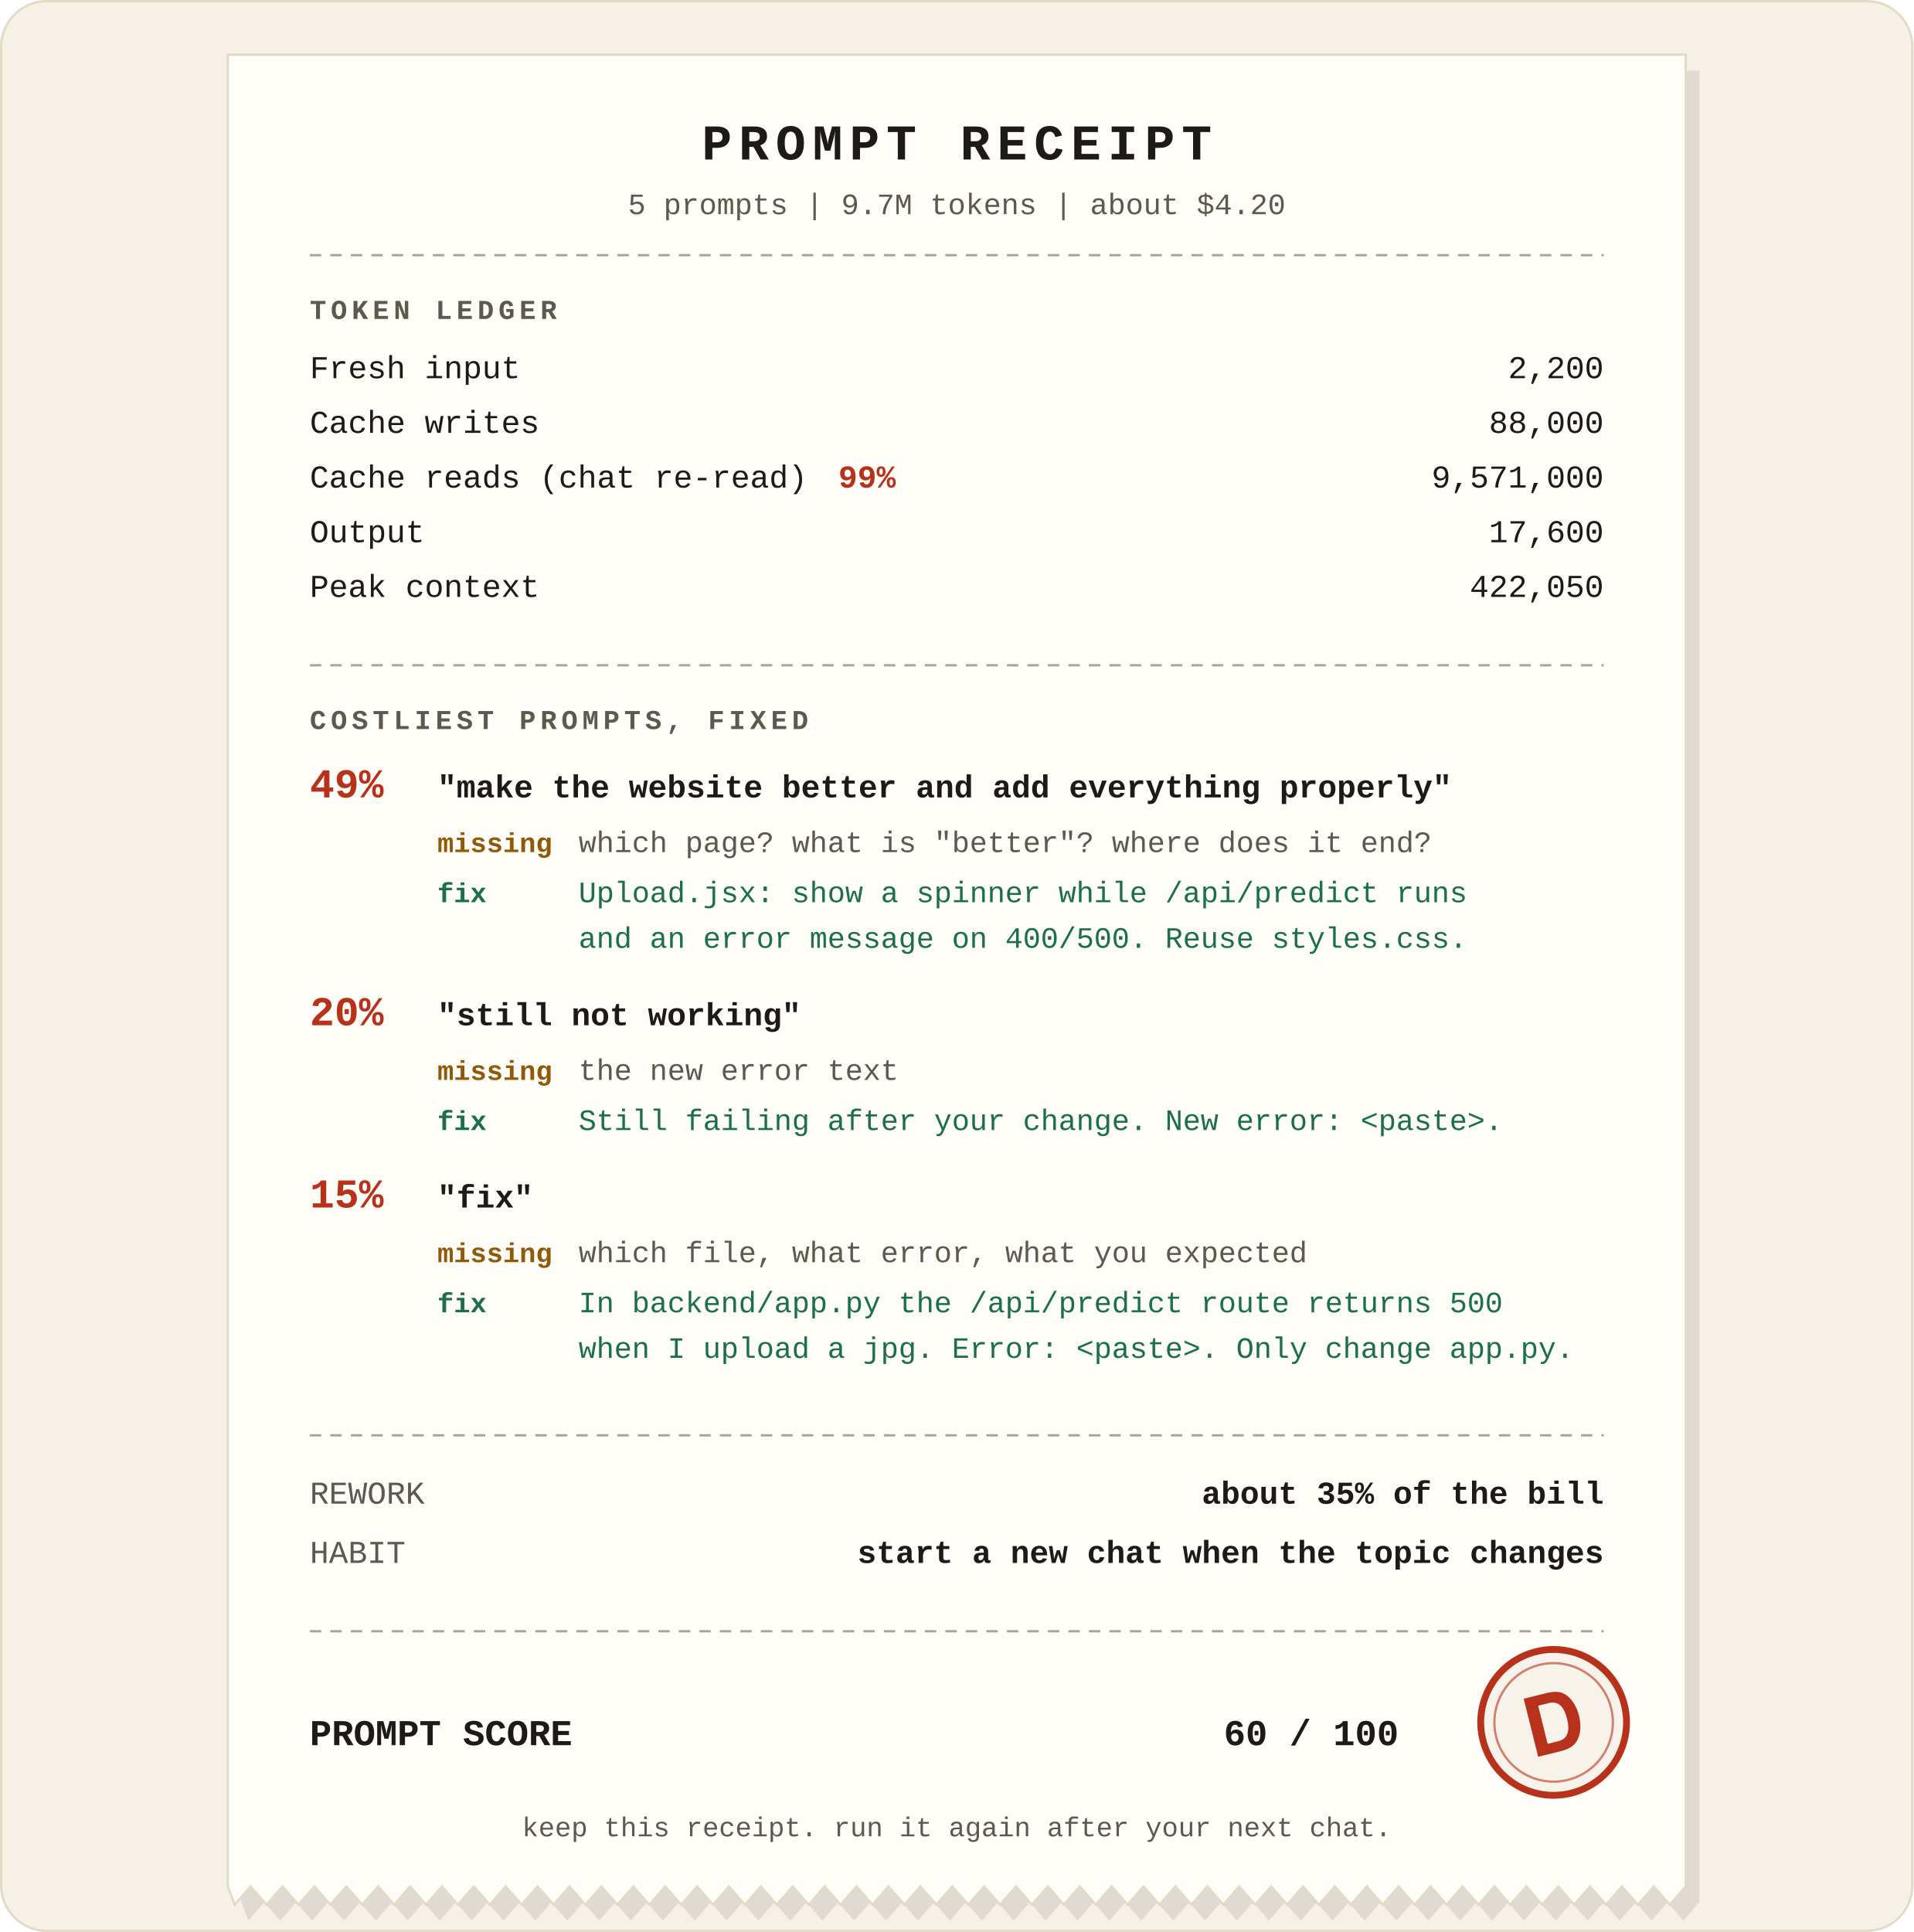
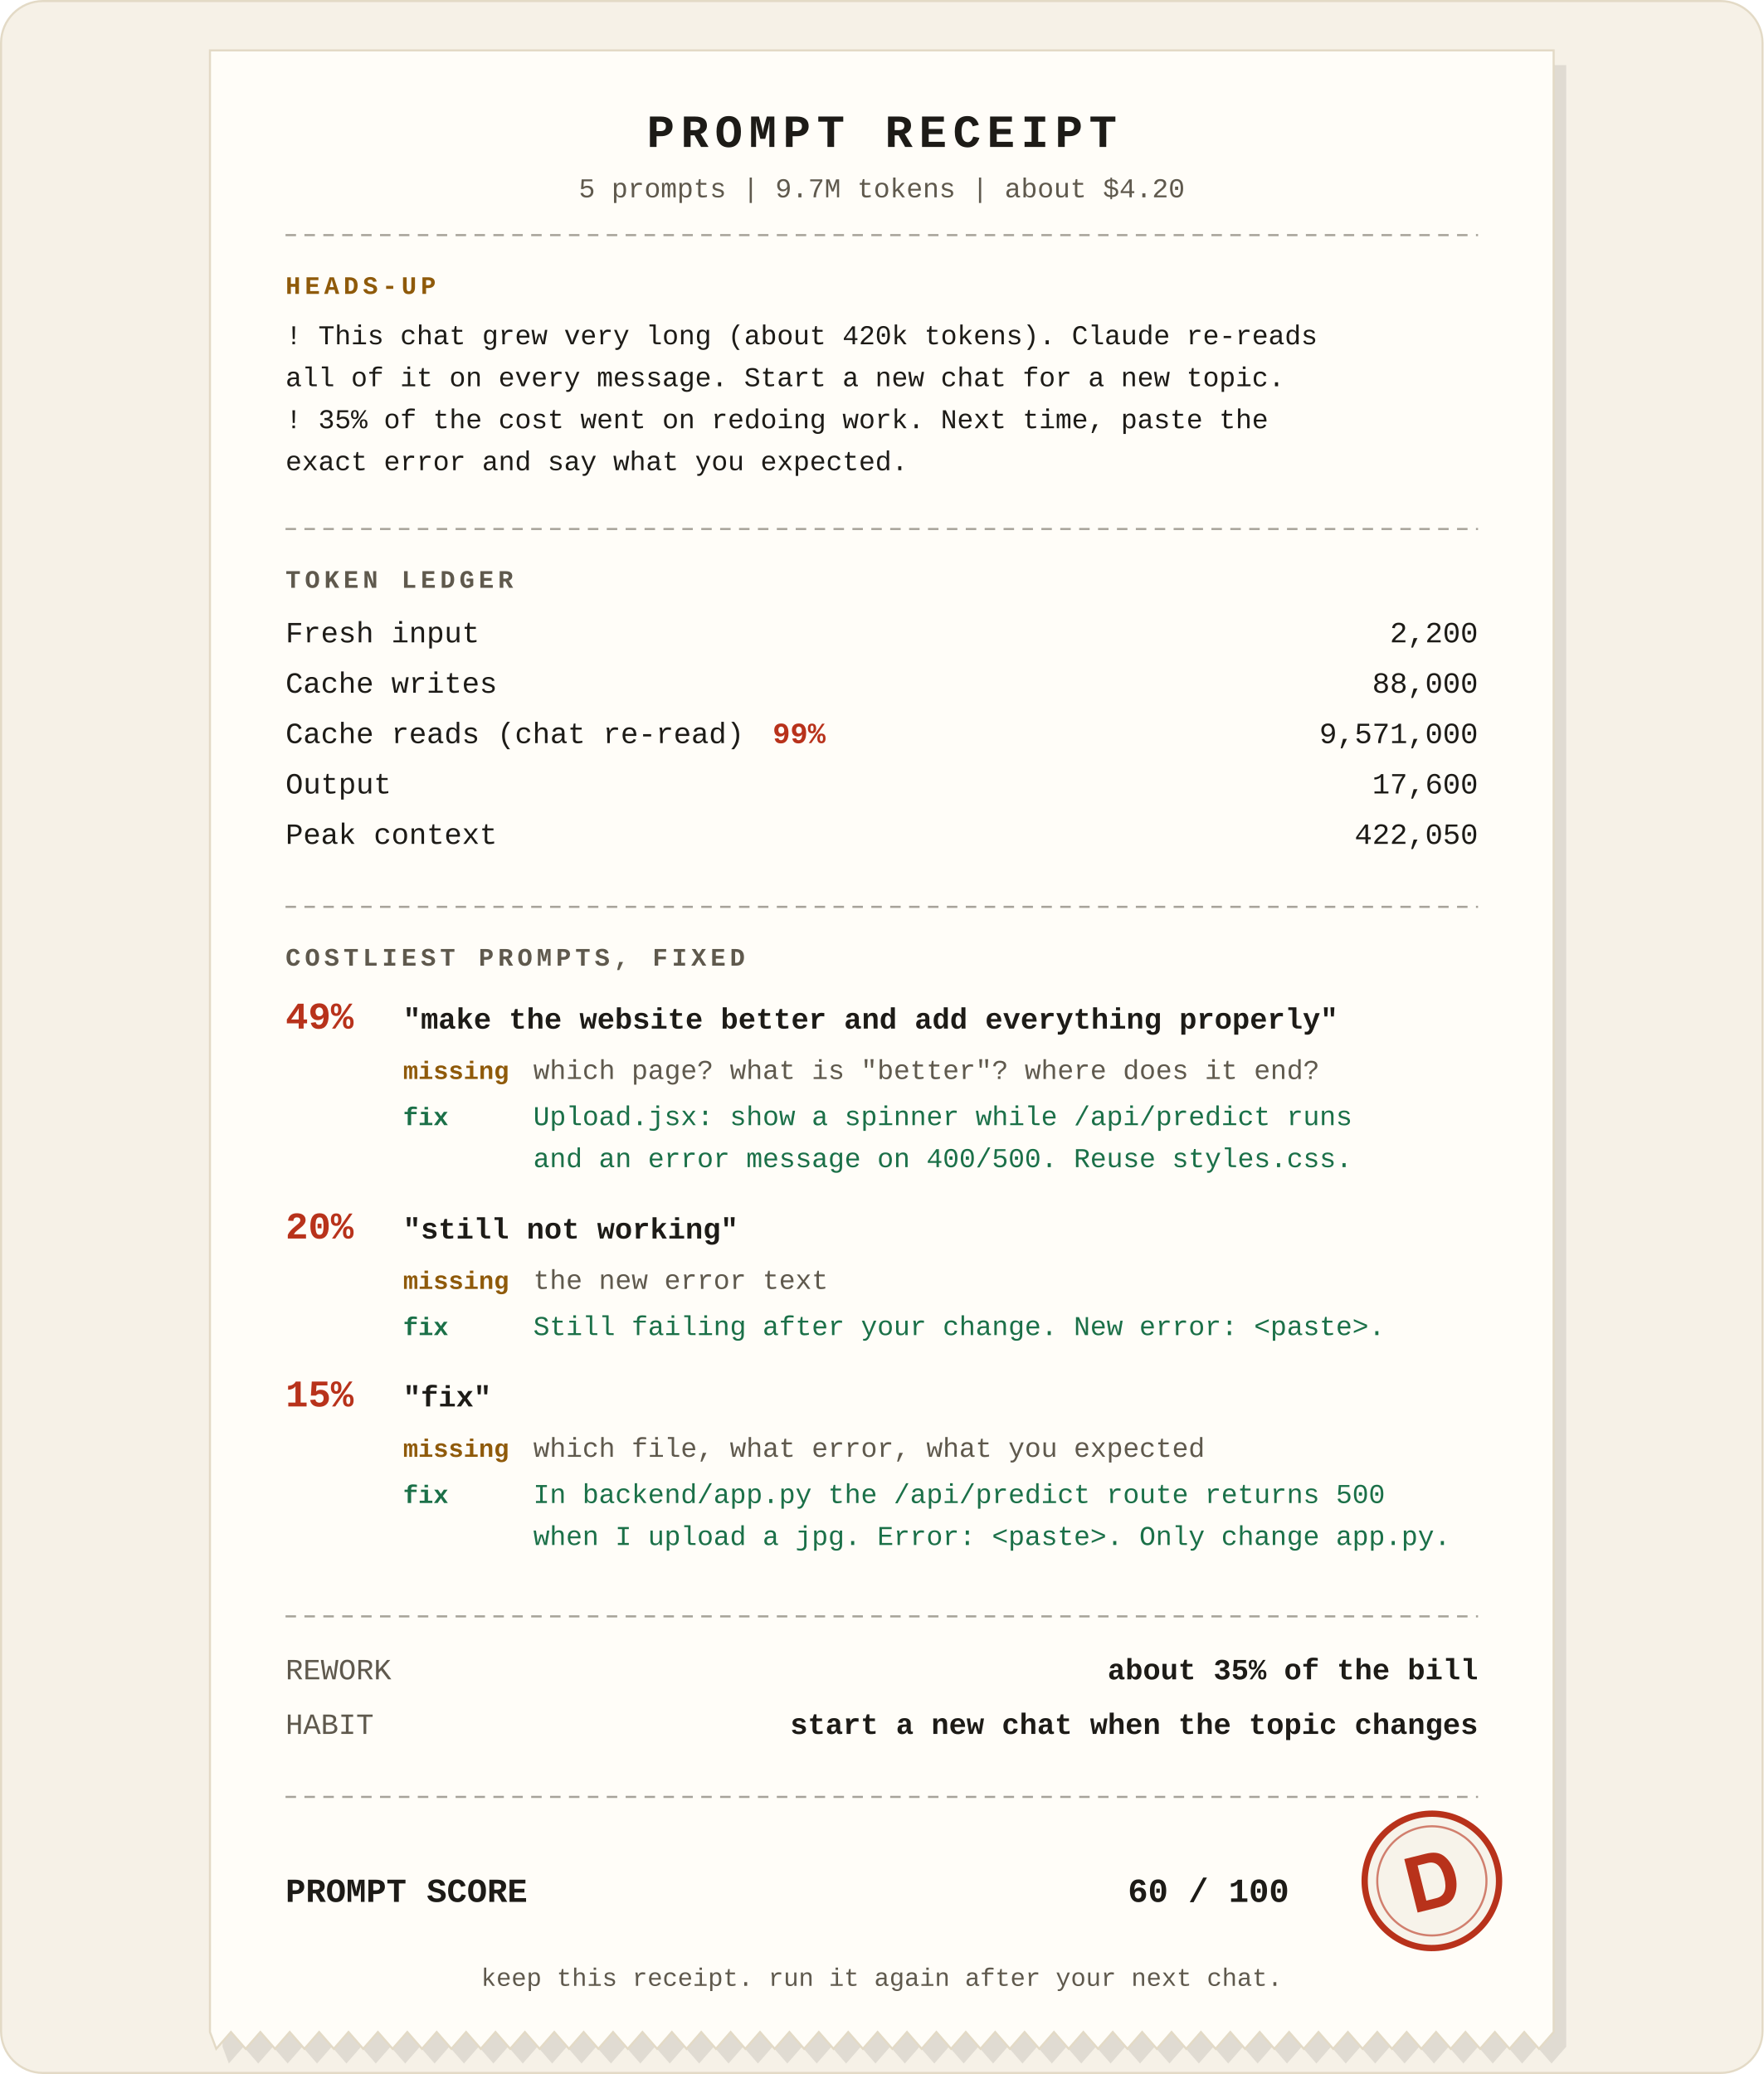
- <svg xmlns="http://www.w3.org/2000/svg" width="840" height="848" viewBox="0 0 840 848" role="img" aria-label="Sample Prompt Receipt for a five-prompt chat: token ledger, three costliest prompts rewritten, score D">
-   <rect x=".5" y=".5" width="839" height="847" rx="20" fill="#F6F1E7" stroke="#E3DAC6" />
+ <svg xmlns="http://www.w3.org/2000/svg" width="840" height="988" viewBox="0 0 840 988" role="img" aria-label="Sample Prompt Receipt for a five-prompt chat: token ledger, three costliest prompts rewritten, score D">
+   <rect x=".5" y=".5" width="839" height="987" rx="20" fill="#F6F1E7" stroke="#E3DAC6" />
  <g transform="translate(100 24)">
-     <path d="M0 0 H640 V804 L633.0 812.0 L626.0 804.0 L619.0 812.0 L612.0 804.0 L605.0 812.0 L598.0 804.0 L591.0 812.0 L584.0 804.0 L577.0 812.0 L570.0 804.0 L563.0 812.0 L556.0 804.0 L549.0 812.0 L542.0 804.0 L535.0 812.0 L528.0 804.0 L521.0 812.0 L514.0 804.0 L507.0 812.0 L500.0 804.0 L493.0 812.0 L486.0 804.0 L479.0 812.0 L472.0 804.0 L465.0 812.0 L458.0 804.0 L451.0 812.0 L444.0 804.0 L437.0 812.0 L430.0 804.0 L423.0 812.0 L416.0 804.0 L409.0 812.0 L402.0 804.0 L395.0 812.0 L388.0 804.0 L381.0 812.0 L374.0 804.0 L367.0 812.0 L360.0 804.0 L353.0 812.0 L346.0 804.0 L339.0 812.0 L332.0 804.0 L325.0 812.0 L318.0 804.0 L311.0 812.0 L304.0 804.0 L297.0 812.0 L290.0 804.0 L283.0 812.0 L276.0 804.0 L269.0 812.0 L262.0 804.0 L255.0 812.0 L248.0 804.0 L241.0 812.0 L234.0 804.0 L227.0 812.0 L220.0 804.0 L213.0 812.0 L206.0 804.0 L199.0 812.0 L192.0 804.0 L185.0 812.0 L178.0 804.0 L171.0 812.0 L164.0 804.0 L157.0 812.0 L150.0 804.0 L143.0 812.0 L136.0 804.0 L129.0 812.0 L122.0 804.0 L115.0 812.0 L108.0 804.0 L101.0 812.0 L94.0 804.0 L87.0 812.0 L80.0 804.0 L73.0 812.0 L66.0 804.0 L59.0 812.0 L52.0 804.0 L45.0 812.0 L38.0 804.0 L31.0 812.0 L24.0 804.0 L17.0 812.0 L10.0 804.0 L3.0 812.0 L0.0 804.0 Z" transform="translate(6 7)" fill="#1D1B17" fill-opacity=".10" />
-     <path d="M0 0 H640 V804 L633.0 812.0 L626.0 804.0 L619.0 812.0 L612.0 804.0 L605.0 812.0 L598.0 804.0 L591.0 812.0 L584.0 804.0 L577.0 812.0 L570.0 804.0 L563.0 812.0 L556.0 804.0 L549.0 812.0 L542.0 804.0 L535.0 812.0 L528.0 804.0 L521.0 812.0 L514.0 804.0 L507.0 812.0 L500.0 804.0 L493.0 812.0 L486.0 804.0 L479.0 812.0 L472.0 804.0 L465.0 812.0 L458.0 804.0 L451.0 812.0 L444.0 804.0 L437.0 812.0 L430.0 804.0 L423.0 812.0 L416.0 804.0 L409.0 812.0 L402.0 804.0 L395.0 812.0 L388.0 804.0 L381.0 812.0 L374.0 804.0 L367.0 812.0 L360.0 804.0 L353.0 812.0 L346.0 804.0 L339.0 812.0 L332.0 804.0 L325.0 812.0 L318.0 804.0 L311.0 812.0 L304.0 804.0 L297.0 812.0 L290.0 804.0 L283.0 812.0 L276.0 804.0 L269.0 812.0 L262.0 804.0 L255.0 812.0 L248.0 804.0 L241.0 812.0 L234.0 804.0 L227.0 812.0 L220.0 804.0 L213.0 812.0 L206.0 804.0 L199.0 812.0 L192.0 804.0 L185.0 812.0 L178.0 804.0 L171.0 812.0 L164.0 804.0 L157.0 812.0 L150.0 804.0 L143.0 812.0 L136.0 804.0 L129.0 812.0 L122.0 804.0 L115.0 812.0 L108.0 804.0 L101.0 812.0 L94.0 804.0 L87.0 812.0 L80.0 804.0 L73.0 812.0 L66.0 804.0 L59.0 812.0 L52.0 804.0 L45.0 812.0 L38.0 804.0 L31.0 812.0 L24.0 804.0 L17.0 812.0 L10.0 804.0 L3.0 812.0 L0.0 804.0 Z" fill="#FFFDF8" stroke="#E3DAC6" />
+     <path d="M0 0 H640 V944 L633.0 952.0 L626.0 944.0 L619.0 952.0 L612.0 944.0 L605.0 952.0 L598.0 944.0 L591.0 952.0 L584.0 944.0 L577.0 952.0 L570.0 944.0 L563.0 952.0 L556.0 944.0 L549.0 952.0 L542.0 944.0 L535.0 952.0 L528.0 944.0 L521.0 952.0 L514.0 944.0 L507.0 952.0 L500.0 944.0 L493.0 952.0 L486.0 944.0 L479.0 952.0 L472.0 944.0 L465.0 952.0 L458.0 944.0 L451.0 952.0 L444.0 944.0 L437.0 952.0 L430.0 944.0 L423.0 952.0 L416.0 944.0 L409.0 952.0 L402.0 944.0 L395.0 952.0 L388.0 944.0 L381.0 952.0 L374.0 944.0 L367.0 952.0 L360.0 944.0 L353.0 952.0 L346.0 944.0 L339.0 952.0 L332.0 944.0 L325.0 952.0 L318.0 944.0 L311.0 952.0 L304.0 944.0 L297.0 952.0 L290.0 944.0 L283.0 952.0 L276.0 944.0 L269.0 952.0 L262.0 944.0 L255.0 952.0 L248.0 944.0 L241.0 952.0 L234.0 944.0 L227.0 952.0 L220.0 944.0 L213.0 952.0 L206.0 944.0 L199.0 952.0 L192.0 944.0 L185.0 952.0 L178.0 944.0 L171.0 952.0 L164.0 944.0 L157.0 952.0 L150.0 944.0 L143.0 952.0 L136.0 944.0 L129.0 952.0 L122.0 944.0 L115.0 952.0 L108.0 944.0 L101.0 952.0 L94.0 944.0 L87.0 952.0 L80.0 944.0 L73.0 952.0 L66.0 944.0 L59.0 952.0 L52.0 944.0 L45.0 952.0 L38.0 944.0 L31.0 952.0 L24.0 944.0 L17.0 952.0 L10.0 944.0 L3.0 952.0 L0.0 944.0 Z" transform="translate(6 7)" fill="#1D1B17" fill-opacity=".10" />
+     <path d="M0 0 H640 V944 L633.0 952.0 L626.0 944.0 L619.0 952.0 L612.0 944.0 L605.0 952.0 L598.0 944.0 L591.0 952.0 L584.0 944.0 L577.0 952.0 L570.0 944.0 L563.0 952.0 L556.0 944.0 L549.0 952.0 L542.0 944.0 L535.0 952.0 L528.0 944.0 L521.0 952.0 L514.0 944.0 L507.0 952.0 L500.0 944.0 L493.0 952.0 L486.0 944.0 L479.0 952.0 L472.0 944.0 L465.0 952.0 L458.0 944.0 L451.0 952.0 L444.0 944.0 L437.0 952.0 L430.0 944.0 L423.0 952.0 L416.0 944.0 L409.0 952.0 L402.0 944.0 L395.0 952.0 L388.0 944.0 L381.0 952.0 L374.0 944.0 L367.0 952.0 L360.0 944.0 L353.0 952.0 L346.0 944.0 L339.0 952.0 L332.0 944.0 L325.0 952.0 L318.0 944.0 L311.0 952.0 L304.0 944.0 L297.0 952.0 L290.0 944.0 L283.0 952.0 L276.0 944.0 L269.0 952.0 L262.0 944.0 L255.0 952.0 L248.0 944.0 L241.0 952.0 L234.0 944.0 L227.0 952.0 L220.0 944.0 L213.0 952.0 L206.0 944.0 L199.0 952.0 L192.0 944.0 L185.0 952.0 L178.0 944.0 L171.0 952.0 L164.0 944.0 L157.0 952.0 L150.0 944.0 L143.0 952.0 L136.0 944.0 L129.0 952.0 L122.0 944.0 L115.0 952.0 L108.0 944.0 L101.0 952.0 L94.0 944.0 L87.0 952.0 L80.0 944.0 L73.0 952.0 L66.0 944.0 L59.0 952.0 L52.0 944.0 L45.0 952.0 L38.0 944.0 L31.0 952.0 L24.0 944.0 L17.0 952.0 L10.0 944.0 L3.0 952.0 L0.0 944.0 Z" fill="#FFFDF8" stroke="#E3DAC6" />
    <text x="320.0" y="46" font-family="ui-monospace, SFMono-Regular, Menlo, Consolas, 'Liberation Mono', monospace" font-size="22" font-weight="700" fill="#1D1B17" text-anchor="middle" letter-spacing="3">PROMPT RECEIPT</text>
    <text x="320.0" y="70" font-family="ui-monospace, SFMono-Regular, Menlo, Consolas, 'Liberation Mono', monospace" font-size="13" font-weight="400" fill="#5F594D" text-anchor="middle">5 prompts  |  9.7M tokens  |  about $4.20</text>
    <line x1="36" y1="88" x2="604" y2="88" stroke="#5F594D" stroke-opacity=".55" stroke-dasharray="5 4" />
-     <text x="36" y="116" font-family="ui-monospace, SFMono-Regular, Menlo, Consolas, 'Liberation Mono', monospace" font-size="12" font-weight="700" fill="#5F594D" text-anchor="start" letter-spacing="2">TOKEN LEDGER</text>
-     <text x="36" y="142" font-family="ui-monospace, SFMono-Regular, Menlo, Consolas, 'Liberation Mono', monospace" font-size="14" font-weight="400" fill="#1D1B17" text-anchor="start">Fresh input</text>
-     <text x="604" y="142" font-family="ui-monospace, SFMono-Regular, Menlo, Consolas, 'Liberation Mono', monospace" font-size="14" font-weight="400" fill="#1D1B17" text-anchor="end">2,200</text>
-     <text x="36" y="166" font-family="ui-monospace, SFMono-Regular, Menlo, Consolas, 'Liberation Mono', monospace" font-size="14" font-weight="400" fill="#1D1B17" text-anchor="start">Cache writes</text>
-     <text x="604" y="166" font-family="ui-monospace, SFMono-Regular, Menlo, Consolas, 'Liberation Mono', monospace" font-size="14" font-weight="400" fill="#1D1B17" text-anchor="end">88,000</text>
-     <text x="36" y="190" font-family="ui-monospace, SFMono-Regular, Menlo, Consolas, 'Liberation Mono', monospace" font-size="14" font-weight="400" fill="#1D1B17" text-anchor="start">Cache reads (chat re-read)</text>
-     <text x="604" y="190" font-family="ui-monospace, SFMono-Regular, Menlo, Consolas, 'Liberation Mono', monospace" font-size="14" font-weight="400" fill="#1D1B17" text-anchor="end">9,571,000</text>
-     <text x="268" y="190" font-family="ui-monospace, SFMono-Regular, Menlo, Consolas, 'Liberation Mono', monospace" font-size="14" font-weight="700" fill="#B8321B" text-anchor="start">99%</text>
-     <text x="36" y="214" font-family="ui-monospace, SFMono-Regular, Menlo, Consolas, 'Liberation Mono', monospace" font-size="14" font-weight="400" fill="#1D1B17" text-anchor="start">Output</text>
-     <text x="604" y="214" font-family="ui-monospace, SFMono-Regular, Menlo, Consolas, 'Liberation Mono', monospace" font-size="14" font-weight="400" fill="#1D1B17" text-anchor="end">17,600</text>
-     <text x="36" y="238" font-family="ui-monospace, SFMono-Regular, Menlo, Consolas, 'Liberation Mono', monospace" font-size="14" font-weight="400" fill="#1D1B17" text-anchor="start">Peak context</text>
-     <text x="604" y="238" font-family="ui-monospace, SFMono-Regular, Menlo, Consolas, 'Liberation Mono', monospace" font-size="14" font-weight="400" fill="#1D1B17" text-anchor="end">422,050</text>
-     <line x1="36" y1="268" x2="604" y2="268" stroke="#5F594D" stroke-opacity=".55" stroke-dasharray="5 4" />
-     <text x="36" y="296" font-family="ui-monospace, SFMono-Regular, Menlo, Consolas, 'Liberation Mono', monospace" font-size="12" font-weight="700" fill="#5F594D" text-anchor="start" letter-spacing="2">COSTLIEST PROMPTS, FIXED</text>
-     <text x="36" y="326" font-family="ui-monospace, SFMono-Regular, Menlo, Consolas, 'Liberation Mono', monospace" font-size="18" font-weight="800" fill="#B8321B" text-anchor="start">49%</text>
-     <text x="92" y="326" font-family="ui-monospace, SFMono-Regular, Menlo, Consolas, 'Liberation Mono', monospace" font-size="14" font-weight="700" fill="#1D1B17" text-anchor="start">"make the website better and add everything properly"</text>
-     <text x="92" y="350" font-family="ui-monospace, SFMono-Regular, Menlo, Consolas, 'Liberation Mono', monospace" font-size="12" font-weight="700" fill="#8F5A0A" text-anchor="start">missing</text>
-     <text x="154" y="350" font-family="ui-monospace, SFMono-Regular, Menlo, Consolas, 'Liberation Mono', monospace" font-size="13" font-weight="400" fill="#5F594D" text-anchor="start">which page? what is "better"? where does it end?</text>
-     <text x="92" y="372" font-family="ui-monospace, SFMono-Regular, Menlo, Consolas, 'Liberation Mono', monospace" font-size="12" font-weight="700" fill="#1B7048" text-anchor="start">fix</text>
-     <text x="154" y="372" font-family="ui-monospace, SFMono-Regular, Menlo, Consolas, 'Liberation Mono', monospace" font-size="13" font-weight="400" fill="#1B7048" text-anchor="start">Upload.jsx: show a spinner while /api/predict runs</text>
-     <text x="92" y="392" font-family="ui-monospace, SFMono-Regular, Menlo, Consolas, 'Liberation Mono', monospace" font-size="12" font-weight="700" fill="#1B7048" text-anchor="start" />
-     <text x="154" y="392" font-family="ui-monospace, SFMono-Regular, Menlo, Consolas, 'Liberation Mono', monospace" font-size="13" font-weight="400" fill="#1B7048" text-anchor="start">and an error message on 400/500. Reuse styles.css.</text>
-     <text x="36" y="426" font-family="ui-monospace, SFMono-Regular, Menlo, Consolas, 'Liberation Mono', monospace" font-size="18" font-weight="800" fill="#B8321B" text-anchor="start">20%</text>
-     <text x="92" y="426" font-family="ui-monospace, SFMono-Regular, Menlo, Consolas, 'Liberation Mono', monospace" font-size="14" font-weight="700" fill="#1D1B17" text-anchor="start">"still not working"</text>
-     <text x="92" y="450" font-family="ui-monospace, SFMono-Regular, Menlo, Consolas, 'Liberation Mono', monospace" font-size="12" font-weight="700" fill="#8F5A0A" text-anchor="start">missing</text>
-     <text x="154" y="450" font-family="ui-monospace, SFMono-Regular, Menlo, Consolas, 'Liberation Mono', monospace" font-size="13" font-weight="400" fill="#5F594D" text-anchor="start">the new error text</text>
-     <text x="92" y="472" font-family="ui-monospace, SFMono-Regular, Menlo, Consolas, 'Liberation Mono', monospace" font-size="12" font-weight="700" fill="#1B7048" text-anchor="start">fix</text>
-     <text x="154" y="472" font-family="ui-monospace, SFMono-Regular, Menlo, Consolas, 'Liberation Mono', monospace" font-size="13" font-weight="400" fill="#1B7048" text-anchor="start">Still failing after your change. New error: &lt;paste&gt;.</text>
-     <text x="36" y="506" font-family="ui-monospace, SFMono-Regular, Menlo, Consolas, 'Liberation Mono', monospace" font-size="18" font-weight="800" fill="#B8321B" text-anchor="start">15%</text>
-     <text x="92" y="506" font-family="ui-monospace, SFMono-Regular, Menlo, Consolas, 'Liberation Mono', monospace" font-size="14" font-weight="700" fill="#1D1B17" text-anchor="start">"fix"</text>
-     <text x="92" y="530" font-family="ui-monospace, SFMono-Regular, Menlo, Consolas, 'Liberation Mono', monospace" font-size="12" font-weight="700" fill="#8F5A0A" text-anchor="start">missing</text>
-     <text x="154" y="530" font-family="ui-monospace, SFMono-Regular, Menlo, Consolas, 'Liberation Mono', monospace" font-size="13" font-weight="400" fill="#5F594D" text-anchor="start">which file, what error, what you expected</text>
-     <text x="92" y="552" font-family="ui-monospace, SFMono-Regular, Menlo, Consolas, 'Liberation Mono', monospace" font-size="12" font-weight="700" fill="#1B7048" text-anchor="start">fix</text>
-     <text x="154" y="552" font-family="ui-monospace, SFMono-Regular, Menlo, Consolas, 'Liberation Mono', monospace" font-size="13" font-weight="400" fill="#1B7048" text-anchor="start">In backend/app.py the /api/predict route returns 500</text>
-     <text x="92" y="572" font-family="ui-monospace, SFMono-Regular, Menlo, Consolas, 'Liberation Mono', monospace" font-size="12" font-weight="700" fill="#1B7048" text-anchor="start" />
-     <text x="154" y="572" font-family="ui-monospace, SFMono-Regular, Menlo, Consolas, 'Liberation Mono', monospace" font-size="13" font-weight="400" fill="#1B7048" text-anchor="start">when I upload a jpg. Error: &lt;paste&gt;. Only change app.py.</text>
-     <line x1="36" y1="606" x2="604" y2="606" stroke="#5F594D" stroke-opacity=".55" stroke-dasharray="5 4" />
-     <text x="36" y="636" font-family="ui-monospace, SFMono-Regular, Menlo, Consolas, 'Liberation Mono', monospace" font-size="14" font-weight="400" fill="#5F594D" text-anchor="start">REWORK</text>
-     <text x="604" y="636" font-family="ui-monospace, SFMono-Regular, Menlo, Consolas, 'Liberation Mono', monospace" font-size="14" font-weight="700" fill="#1D1B17" text-anchor="end">about 35% of the bill</text>
-     <text x="36" y="662" font-family="ui-monospace, SFMono-Regular, Menlo, Consolas, 'Liberation Mono', monospace" font-size="14" font-weight="400" fill="#5F594D" text-anchor="start">HABIT</text>
-     <text x="604" y="662" font-family="ui-monospace, SFMono-Regular, Menlo, Consolas, 'Liberation Mono', monospace" font-size="14" font-weight="700" fill="#1D1B17" text-anchor="end">start a new chat when the topic changes</text>
-     <line x1="36" y1="692" x2="604" y2="692" stroke="#5F594D" stroke-opacity=".55" stroke-dasharray="5 4" />
-     <text x="36" y="742" font-family="ui-monospace, SFMono-Regular, Menlo, Consolas, 'Liberation Mono', monospace" font-size="16" font-weight="700" fill="#1D1B17" text-anchor="start">PROMPT SCORE</text>
-     <text x="514" y="742" font-family="ui-monospace, SFMono-Regular, Menlo, Consolas, 'Liberation Mono', monospace" font-size="16" font-weight="700" fill="#1D1B17" text-anchor="end">60 / 100</text>
-     <text x="320.0" y="782" font-family="ui-monospace, SFMono-Regular, Menlo, Consolas, 'Liberation Mono', monospace" font-size="12" font-weight="400" fill="#5F594D" text-anchor="middle">keep this receipt. run it again after your next chat.</text>
-     <g transform="rotate(-14 582 732)">
-       <circle cx="582" cy="732" r="32" fill="#F6F1E7" fill-opacity=".85" stroke="#B8321B" stroke-width="3" />
-       <circle cx="582" cy="732" r="26" fill="none" stroke="#B8321B" stroke-width="1" stroke-opacity=".6" />
-       <text x="582" y="745" font-family="ui-sans-serif, -apple-system, 'Segoe UI', Helvetica, Arial, sans-serif" font-size="36" font-weight="800" fill="#B8321B" text-anchor="middle">D</text>
+     <text x="36" y="116" font-family="ui-monospace, SFMono-Regular, Menlo, Consolas, 'Liberation Mono', monospace" font-size="12" font-weight="700" fill="#8F5A0A" text-anchor="start" letter-spacing="2">HEADS-UP</text>
+     <text x="36" y="140" font-family="ui-monospace, SFMono-Regular, Menlo, Consolas, 'Liberation Mono', monospace" font-size="13" font-weight="400" fill="#1D1B17" text-anchor="start">! This chat grew very long (about 420k tokens). Claude re-reads</text>
+     <text x="36" y="160" font-family="ui-monospace, SFMono-Regular, Menlo, Consolas, 'Liberation Mono', monospace" font-size="13" font-weight="400" fill="#1D1B17" text-anchor="start">  all of it on every message. Start a new chat for a new topic.</text>
+     <text x="36" y="180" font-family="ui-monospace, SFMono-Regular, Menlo, Consolas, 'Liberation Mono', monospace" font-size="13" font-weight="400" fill="#1D1B17" text-anchor="start">! 35% of the cost went on redoing work. Next time, paste the</text>
+     <text x="36" y="200" font-family="ui-monospace, SFMono-Regular, Menlo, Consolas, 'Liberation Mono', monospace" font-size="13" font-weight="400" fill="#1D1B17" text-anchor="start">  exact error and say what you expected.</text>
+     <line x1="36" y1="228" x2="604" y2="228" stroke="#5F594D" stroke-opacity=".55" stroke-dasharray="5 4" />
+     <text x="36" y="256" font-family="ui-monospace, SFMono-Regular, Menlo, Consolas, 'Liberation Mono', monospace" font-size="12" font-weight="700" fill="#5F594D" text-anchor="start" letter-spacing="2">TOKEN LEDGER</text>
+     <text x="36" y="282" font-family="ui-monospace, SFMono-Regular, Menlo, Consolas, 'Liberation Mono', monospace" font-size="14" font-weight="400" fill="#1D1B17" text-anchor="start">Fresh input</text>
+     <text x="604" y="282" font-family="ui-monospace, SFMono-Regular, Menlo, Consolas, 'Liberation Mono', monospace" font-size="14" font-weight="400" fill="#1D1B17" text-anchor="end">2,200</text>
+     <text x="36" y="306" font-family="ui-monospace, SFMono-Regular, Menlo, Consolas, 'Liberation Mono', monospace" font-size="14" font-weight="400" fill="#1D1B17" text-anchor="start">Cache writes</text>
+     <text x="604" y="306" font-family="ui-monospace, SFMono-Regular, Menlo, Consolas, 'Liberation Mono', monospace" font-size="14" font-weight="400" fill="#1D1B17" text-anchor="end">88,000</text>
+     <text x="36" y="330" font-family="ui-monospace, SFMono-Regular, Menlo, Consolas, 'Liberation Mono', monospace" font-size="14" font-weight="400" fill="#1D1B17" text-anchor="start">Cache reads (chat re-read)</text>
+     <text x="604" y="330" font-family="ui-monospace, SFMono-Regular, Menlo, Consolas, 'Liberation Mono', monospace" font-size="14" font-weight="400" fill="#1D1B17" text-anchor="end">9,571,000</text>
+     <text x="268" y="330" font-family="ui-monospace, SFMono-Regular, Menlo, Consolas, 'Liberation Mono', monospace" font-size="14" font-weight="700" fill="#B8321B" text-anchor="start">99%</text>
+     <text x="36" y="354" font-family="ui-monospace, SFMono-Regular, Menlo, Consolas, 'Liberation Mono', monospace" font-size="14" font-weight="400" fill="#1D1B17" text-anchor="start">Output</text>
+     <text x="604" y="354" font-family="ui-monospace, SFMono-Regular, Menlo, Consolas, 'Liberation Mono', monospace" font-size="14" font-weight="400" fill="#1D1B17" text-anchor="end">17,600</text>
+     <text x="36" y="378" font-family="ui-monospace, SFMono-Regular, Menlo, Consolas, 'Liberation Mono', monospace" font-size="14" font-weight="400" fill="#1D1B17" text-anchor="start">Peak context</text>
+     <text x="604" y="378" font-family="ui-monospace, SFMono-Regular, Menlo, Consolas, 'Liberation Mono', monospace" font-size="14" font-weight="400" fill="#1D1B17" text-anchor="end">422,050</text>
+     <line x1="36" y1="408" x2="604" y2="408" stroke="#5F594D" stroke-opacity=".55" stroke-dasharray="5 4" />
+     <text x="36" y="436" font-family="ui-monospace, SFMono-Regular, Menlo, Consolas, 'Liberation Mono', monospace" font-size="12" font-weight="700" fill="#5F594D" text-anchor="start" letter-spacing="2">COSTLIEST PROMPTS, FIXED</text>
+     <text x="36" y="466" font-family="ui-monospace, SFMono-Regular, Menlo, Consolas, 'Liberation Mono', monospace" font-size="18" font-weight="800" fill="#B8321B" text-anchor="start">49%</text>
+     <text x="92" y="466" font-family="ui-monospace, SFMono-Regular, Menlo, Consolas, 'Liberation Mono', monospace" font-size="14" font-weight="700" fill="#1D1B17" text-anchor="start">"make the website better and add everything properly"</text>
+     <text x="92" y="490" font-family="ui-monospace, SFMono-Regular, Menlo, Consolas, 'Liberation Mono', monospace" font-size="12" font-weight="700" fill="#8F5A0A" text-anchor="start">missing</text>
+     <text x="154" y="490" font-family="ui-monospace, SFMono-Regular, Menlo, Consolas, 'Liberation Mono', monospace" font-size="13" font-weight="400" fill="#5F594D" text-anchor="start">which page? what is "better"? where does it end?</text>
+     <text x="92" y="512" font-family="ui-monospace, SFMono-Regular, Menlo, Consolas, 'Liberation Mono', monospace" font-size="12" font-weight="700" fill="#1B7048" text-anchor="start">fix</text>
+     <text x="154" y="512" font-family="ui-monospace, SFMono-Regular, Menlo, Consolas, 'Liberation Mono', monospace" font-size="13" font-weight="400" fill="#1B7048" text-anchor="start">Upload.jsx: show a spinner while /api/predict runs</text>
+     <text x="92" y="532" font-family="ui-monospace, SFMono-Regular, Menlo, Consolas, 'Liberation Mono', monospace" font-size="12" font-weight="700" fill="#1B7048" text-anchor="start" />
+     <text x="154" y="532" font-family="ui-monospace, SFMono-Regular, Menlo, Consolas, 'Liberation Mono', monospace" font-size="13" font-weight="400" fill="#1B7048" text-anchor="start">and an error message on 400/500. Reuse styles.css.</text>
+     <text x="36" y="566" font-family="ui-monospace, SFMono-Regular, Menlo, Consolas, 'Liberation Mono', monospace" font-size="18" font-weight="800" fill="#B8321B" text-anchor="start">20%</text>
+     <text x="92" y="566" font-family="ui-monospace, SFMono-Regular, Menlo, Consolas, 'Liberation Mono', monospace" font-size="14" font-weight="700" fill="#1D1B17" text-anchor="start">"still not working"</text>
+     <text x="92" y="590" font-family="ui-monospace, SFMono-Regular, Menlo, Consolas, 'Liberation Mono', monospace" font-size="12" font-weight="700" fill="#8F5A0A" text-anchor="start">missing</text>
+     <text x="154" y="590" font-family="ui-monospace, SFMono-Regular, Menlo, Consolas, 'Liberation Mono', monospace" font-size="13" font-weight="400" fill="#5F594D" text-anchor="start">the new error text</text>
+     <text x="92" y="612" font-family="ui-monospace, SFMono-Regular, Menlo, Consolas, 'Liberation Mono', monospace" font-size="12" font-weight="700" fill="#1B7048" text-anchor="start">fix</text>
+     <text x="154" y="612" font-family="ui-monospace, SFMono-Regular, Menlo, Consolas, 'Liberation Mono', monospace" font-size="13" font-weight="400" fill="#1B7048" text-anchor="start">Still failing after your change. New error: &lt;paste&gt;.</text>
+     <text x="36" y="646" font-family="ui-monospace, SFMono-Regular, Menlo, Consolas, 'Liberation Mono', monospace" font-size="18" font-weight="800" fill="#B8321B" text-anchor="start">15%</text>
+     <text x="92" y="646" font-family="ui-monospace, SFMono-Regular, Menlo, Consolas, 'Liberation Mono', monospace" font-size="14" font-weight="700" fill="#1D1B17" text-anchor="start">"fix"</text>
+     <text x="92" y="670" font-family="ui-monospace, SFMono-Regular, Menlo, Consolas, 'Liberation Mono', monospace" font-size="12" font-weight="700" fill="#8F5A0A" text-anchor="start">missing</text>
+     <text x="154" y="670" font-family="ui-monospace, SFMono-Regular, Menlo, Consolas, 'Liberation Mono', monospace" font-size="13" font-weight="400" fill="#5F594D" text-anchor="start">which file, what error, what you expected</text>
+     <text x="92" y="692" font-family="ui-monospace, SFMono-Regular, Menlo, Consolas, 'Liberation Mono', monospace" font-size="12" font-weight="700" fill="#1B7048" text-anchor="start">fix</text>
+     <text x="154" y="692" font-family="ui-monospace, SFMono-Regular, Menlo, Consolas, 'Liberation Mono', monospace" font-size="13" font-weight="400" fill="#1B7048" text-anchor="start">In backend/app.py the /api/predict route returns 500</text>
+     <text x="92" y="712" font-family="ui-monospace, SFMono-Regular, Menlo, Consolas, 'Liberation Mono', monospace" font-size="12" font-weight="700" fill="#1B7048" text-anchor="start" />
+     <text x="154" y="712" font-family="ui-monospace, SFMono-Regular, Menlo, Consolas, 'Liberation Mono', monospace" font-size="13" font-weight="400" fill="#1B7048" text-anchor="start">when I upload a jpg. Error: &lt;paste&gt;. Only change app.py.</text>
+     <line x1="36" y1="746" x2="604" y2="746" stroke="#5F594D" stroke-opacity=".55" stroke-dasharray="5 4" />
+     <text x="36" y="776" font-family="ui-monospace, SFMono-Regular, Menlo, Consolas, 'Liberation Mono', monospace" font-size="14" font-weight="400" fill="#5F594D" text-anchor="start">REWORK</text>
+     <text x="604" y="776" font-family="ui-monospace, SFMono-Regular, Menlo, Consolas, 'Liberation Mono', monospace" font-size="14" font-weight="700" fill="#1D1B17" text-anchor="end">about 35% of the bill</text>
+     <text x="36" y="802" font-family="ui-monospace, SFMono-Regular, Menlo, Consolas, 'Liberation Mono', monospace" font-size="14" font-weight="400" fill="#5F594D" text-anchor="start">HABIT</text>
+     <text x="604" y="802" font-family="ui-monospace, SFMono-Regular, Menlo, Consolas, 'Liberation Mono', monospace" font-size="14" font-weight="700" fill="#1D1B17" text-anchor="end">start a new chat when the topic changes</text>
+     <line x1="36" y1="832" x2="604" y2="832" stroke="#5F594D" stroke-opacity=".55" stroke-dasharray="5 4" />
+     <text x="36" y="882" font-family="ui-monospace, SFMono-Regular, Menlo, Consolas, 'Liberation Mono', monospace" font-size="16" font-weight="700" fill="#1D1B17" text-anchor="start">PROMPT SCORE</text>
+     <text x="514" y="882" font-family="ui-monospace, SFMono-Regular, Menlo, Consolas, 'Liberation Mono', monospace" font-size="16" font-weight="700" fill="#1D1B17" text-anchor="end">60 / 100</text>
+     <text x="320.0" y="922" font-family="ui-monospace, SFMono-Regular, Menlo, Consolas, 'Liberation Mono', monospace" font-size="12" font-weight="400" fill="#5F594D" text-anchor="middle">keep this receipt. run it again after your next chat.</text>
+     <g transform="rotate(-14 582 872)">
+       <circle cx="582" cy="872" r="32" fill="#F6F1E7" fill-opacity=".85" stroke="#B8321B" stroke-width="3" />
+       <circle cx="582" cy="872" r="26" fill="none" stroke="#B8321B" stroke-width="1" stroke-opacity=".6" />
+       <text x="582" y="885" font-family="ui-sans-serif, -apple-system, 'Segoe UI', Helvetica, Arial, sans-serif" font-size="36" font-weight="800" fill="#B8321B" text-anchor="middle">D</text>
    </g>
  </g>
</svg>
